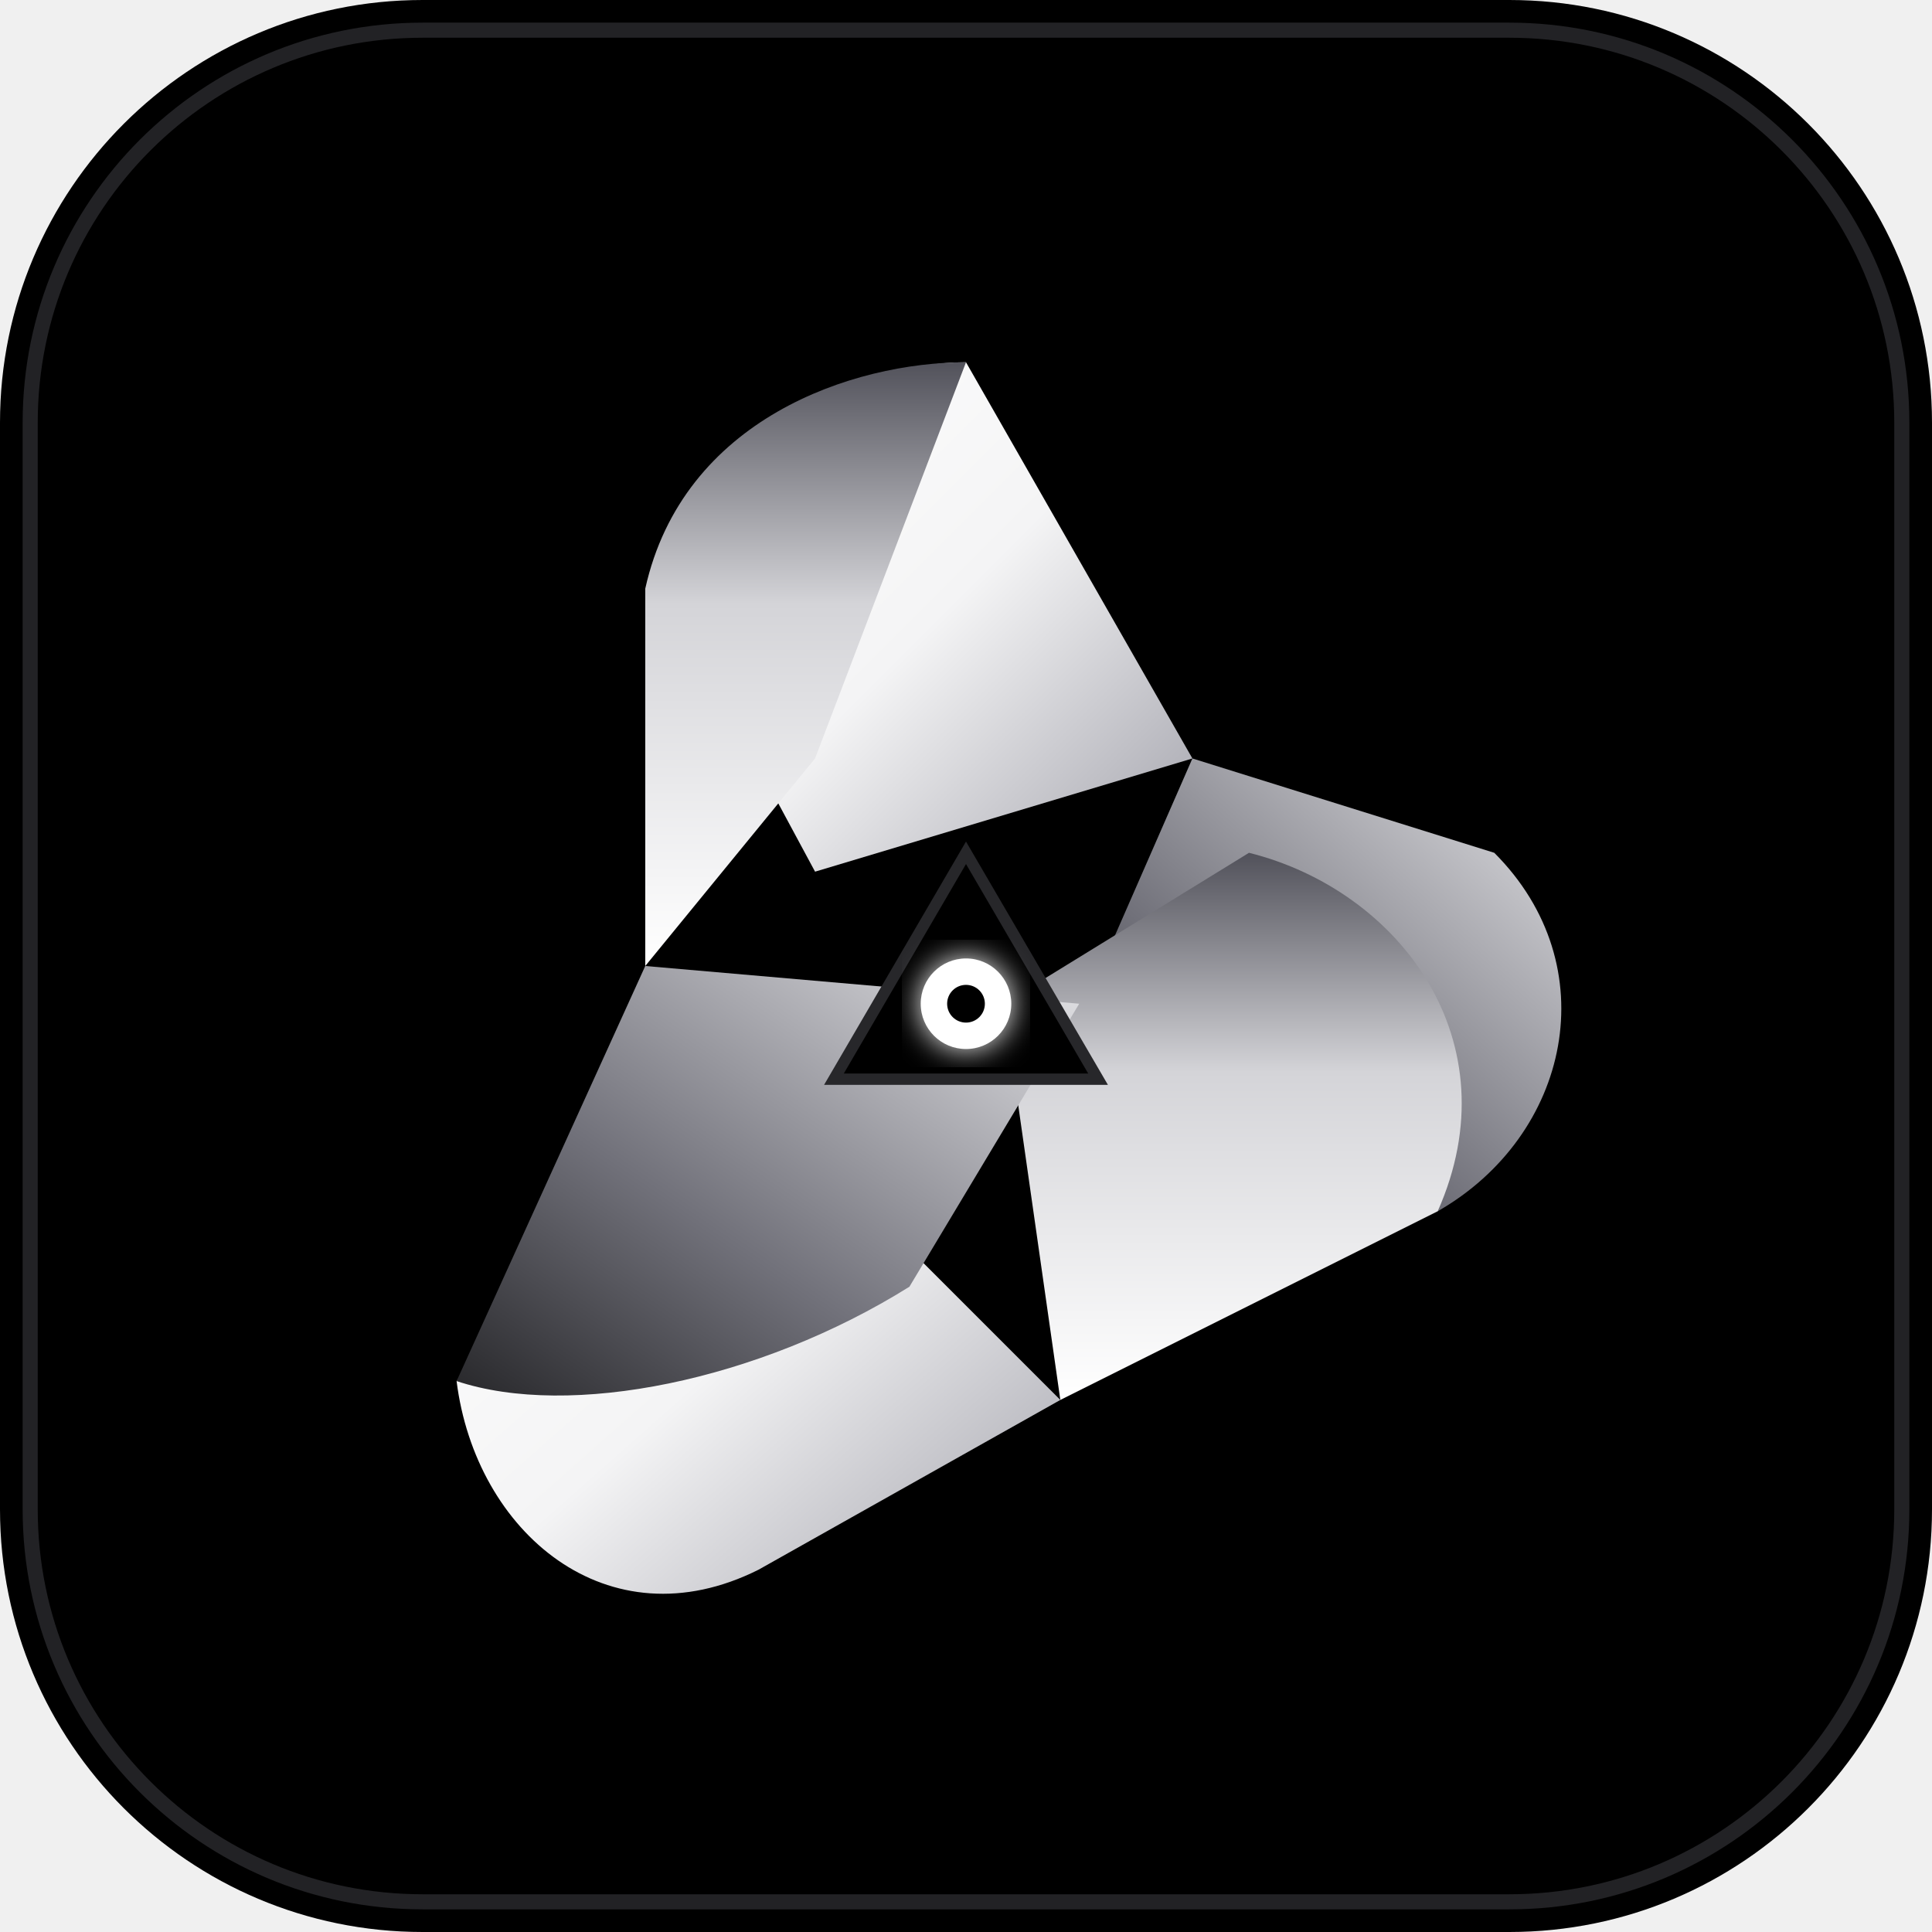
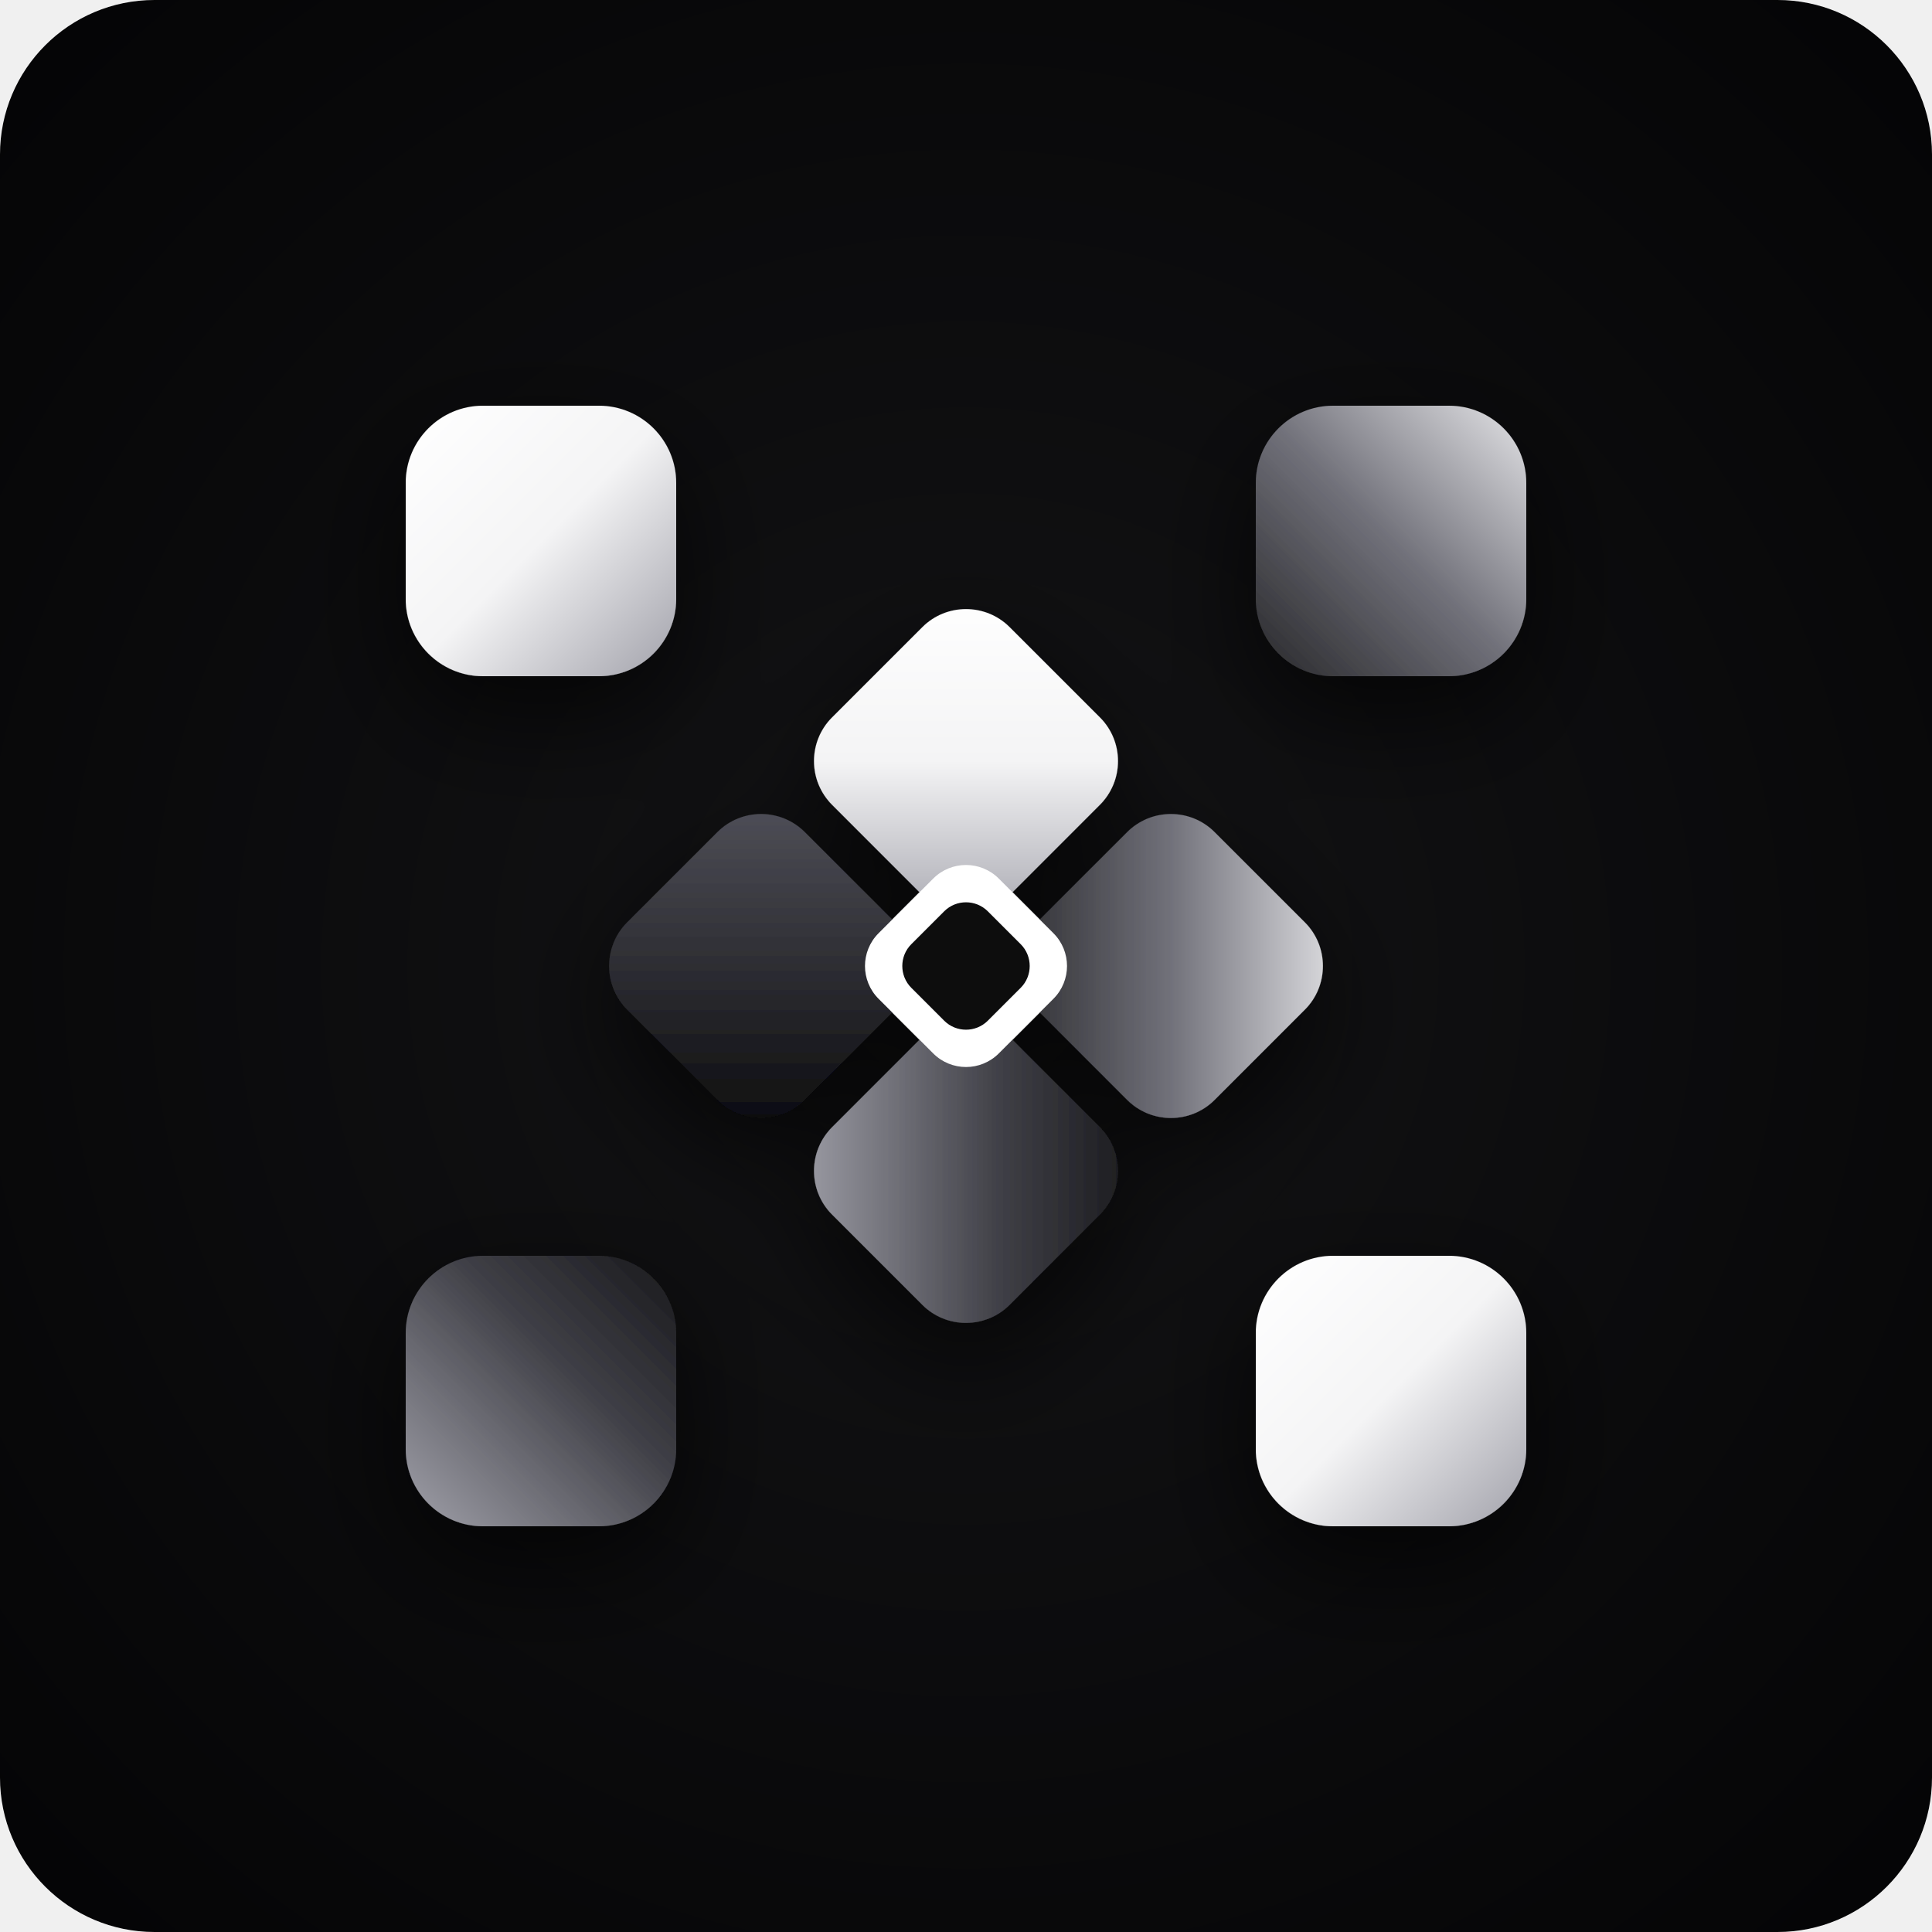
- <svg xmlns="http://www.w3.org/2000/svg" viewBox="0 0 512 512" width="512" height="512">
+ <svg xmlns="http://www.w3.org/2000/svg" viewBox="0 0 500 500" width="100%" height="100%">
  <defs>
-     <linearGradient id="facetAlpha" x1="0%" y1="0%" x2="100%" y2="100%">
-       <stop offset="0%" stop-color="#ffffff" />
-       <stop offset="50%" stop-color="#f4f4f5" />
-       <stop offset="100%" stop-color="#a1a1aa" />
+     <radialGradient id="bg-glow" cx="50%" cy="50%" r="75%">
+       <stop offset="0%" stop-color="#141416" />
+       <stop offset="100%" stop-color="#030304" />
+     </radialGradient>
+     <linearGradient id="grad-platinum" x1="0%" y1="0%" x2="100%" y2="100%">
+       <stop offset="0%" stop-color="#FFFFFF" />
+       <stop offset="50%" stop-color="#F4F4F5" />
+       <stop offset="100%" stop-color="#A1A1AA" />
    </linearGradient>
-     <linearGradient id="facetBeta" x1="100%" y1="0%" x2="0%" y2="100%">
-       <stop offset="0%" stop-color="#e4e4e7" />
-       <stop offset="60%" stop-color="#71717a" />
-       <stop offset="100%" stop-color="#27272a" />
+     <linearGradient id="grad-silver" x1="100%" y1="0%" x2="0%" y2="100%">
+       <stop offset="0%" stop-color="#E4E4E7" />
+       <stop offset="50%" stop-color="#71717A" />
+       <stop offset="100%" stop-color="#27272A" />
    </linearGradient>
-     <linearGradient id="facetGamma" x1="50%" y1="100%" x2="50%" y2="0%">
-       <stop offset="0%" stop-color="#ffffff" />
-       <stop offset="60%" stop-color="#d4d4d8" />
-       <stop offset="100%" stop-color="#52525b" />
+     <linearGradient id="grad-graphite" x1="0%" y1="100%" x2="100%" y2="0%">
+       <stop offset="0%" stop-color="#A1A1AA" />
+       <stop offset="60%" stop-color="#3F3F46" />
+       <stop offset="100%" stop-color="#18181B" />
    </linearGradient>
-     <filter id="coreGlow" x="-20%" y="-20%" width="140%" height="140%">
-       <feGaussianBlur stdDeviation="4" result="blur" />
-       <feComposite in="SourceGraphic" in2="blur" operator="over" />
+     <linearGradient id="grad-obsidian" x1="0%" y1="0%" x2="100%" y2="100%">
+       <stop offset="0%" stop-color="#52525B" />
+       <stop offset="100%" stop-color="#09090B" />
+     </linearGradient>
+     <filter id="elevation" x="-20%" y="-20%" width="140%" height="140%">
+       <feDropShadow dx="0" dy="10" stdDeviation="14" flood-color="#000000" flood-opacity="0.7" />
    </filter>
  </defs>
-   <rect width="512" height="512" rx="112" fill="#000000" />
-   <rect x="8" y="8" width="496" height="496" rx="104" fill="none" stroke="#222225" stroke-width="4" />
-   <g transform="translate(256, 266)">
-     <path d="M 0 -170 L 60 -65 L -40 -35 L -75 -100 C -60 -150 -30 -170 0 -170 Z" fill="url(#facetAlpha)" />
-     <path d="M 60 -65 L 140 -40 C 170 -10 160 35 125 55 L 25 15 Z" fill="url(#facetBeta)" />
-     <path d="M 125 55 L 25 105 L 10 0 L 75 -40 C 115 -30 145 10 125 55 Z" fill="url(#facetGamma)" />
-     <path d="M 25 105 L -55 150 C -95 170 -130 140 -135 100 L -65 15 Z" fill="url(#facetAlpha)" />
-     <path d="M -135 100 L -85 -10 L 30 0 L -15 75 C -55 100 -105 110 -135 100 Z" fill="url(#facetBeta)" />
-     <path d="M -85 -10 L -85 -110 C -75 -155 -30 -170 0 -170 L -40 -65 Z" fill="url(#facetGamma)" />
-     <polygon points="0,-40 35,20 -35,20" fill="#000000" stroke="#27272a" stroke-width="3" />
-     <circle cx="0" cy="0" r="12" fill="#ffffff" filter="url(#coreGlow)" />
-     <circle cx="0" cy="0" r="5" fill="#000000" />
+   <rect width="500" height="500" rx="40" fill="url(#bg-glow)" />
+   <g filter="url(#elevation)">
+     <g transform="translate(250, 250) rotate(45)">
+       <rect x="-70" y="-70" width="65" height="65" rx="16" fill="url(#grad-platinum)" />
+       <rect x="5" y="-70" width="65" height="65" rx="16" fill="url(#grad-silver)" />
+       <rect x="5" y="5" width="65" height="65" rx="16" fill="url(#grad-graphite)" />
+       <rect x="-70" y="5" width="65" height="65" rx="16" fill="url(#grad-obsidian)" />
+       <rect x="-22" y="-22" width="44" height="44" rx="12" fill="#FFFFFF" />
+       <rect x="-14" y="-14" width="28" height="28" rx="8" fill="#0A0A0C" />
+     </g>
+     <rect x="105" y="105" width="70" height="70" rx="20" fill="url(#grad-platinum)" />
+     <rect x="325" y="105" width="70" height="70" rx="20" fill="url(#grad-silver)" />
+     <rect x="325" y="325" width="70" height="70" rx="20" fill="url(#grad-platinum)" />
+     <rect x="105" y="325" width="70" height="70" rx="20" fill="url(#grad-graphite)" />
  </g>
</svg>
